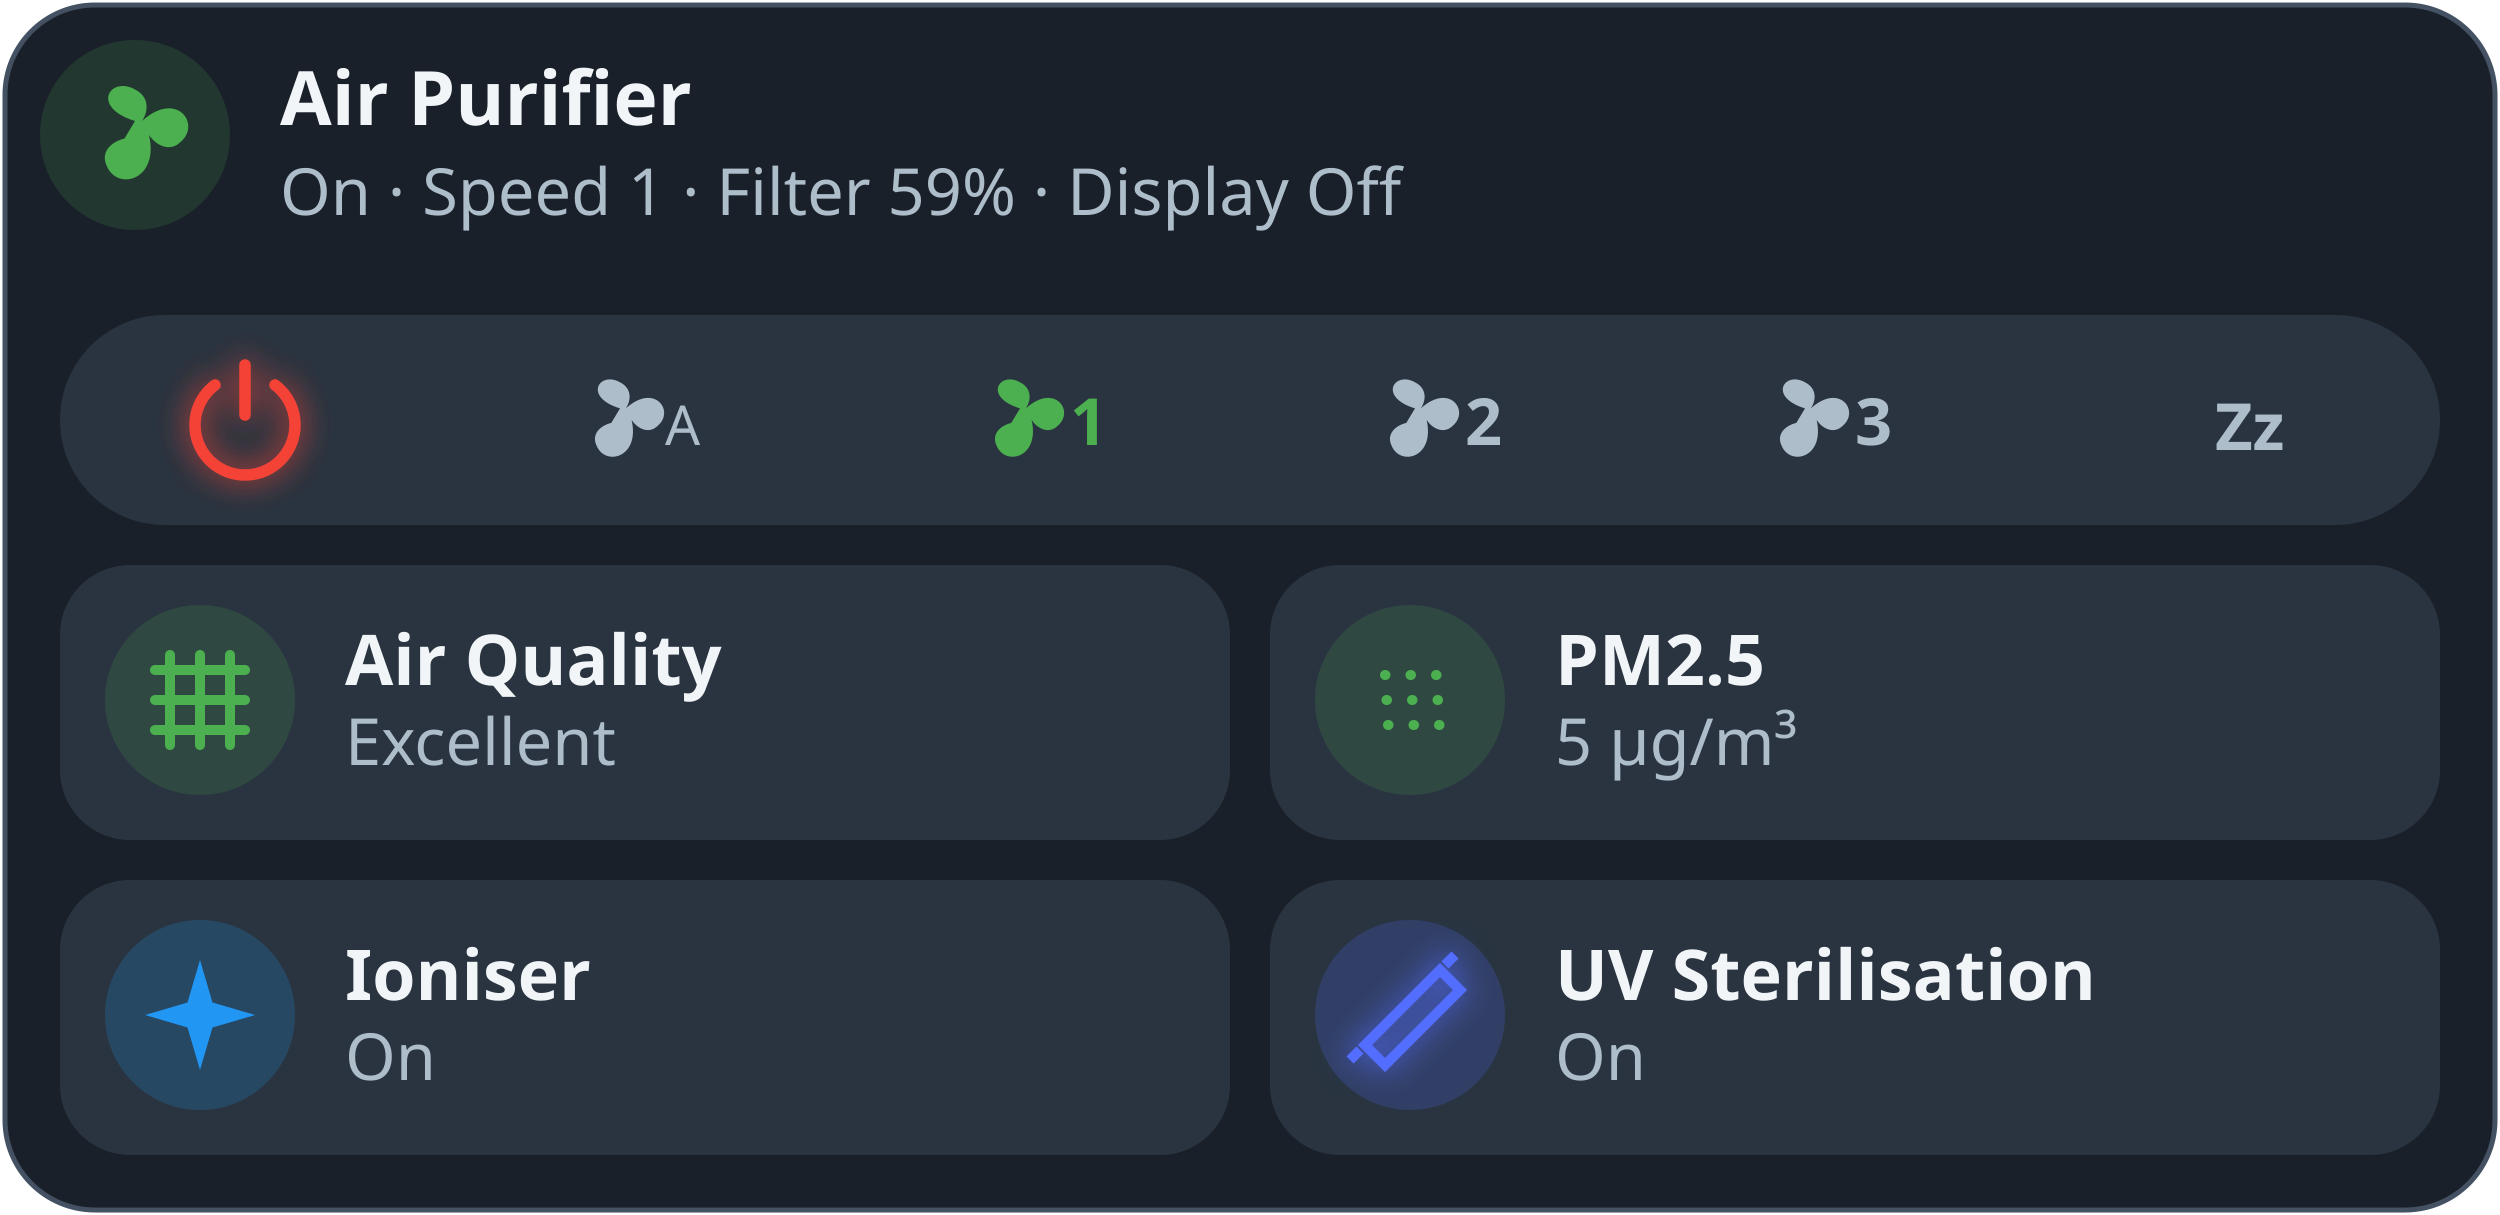
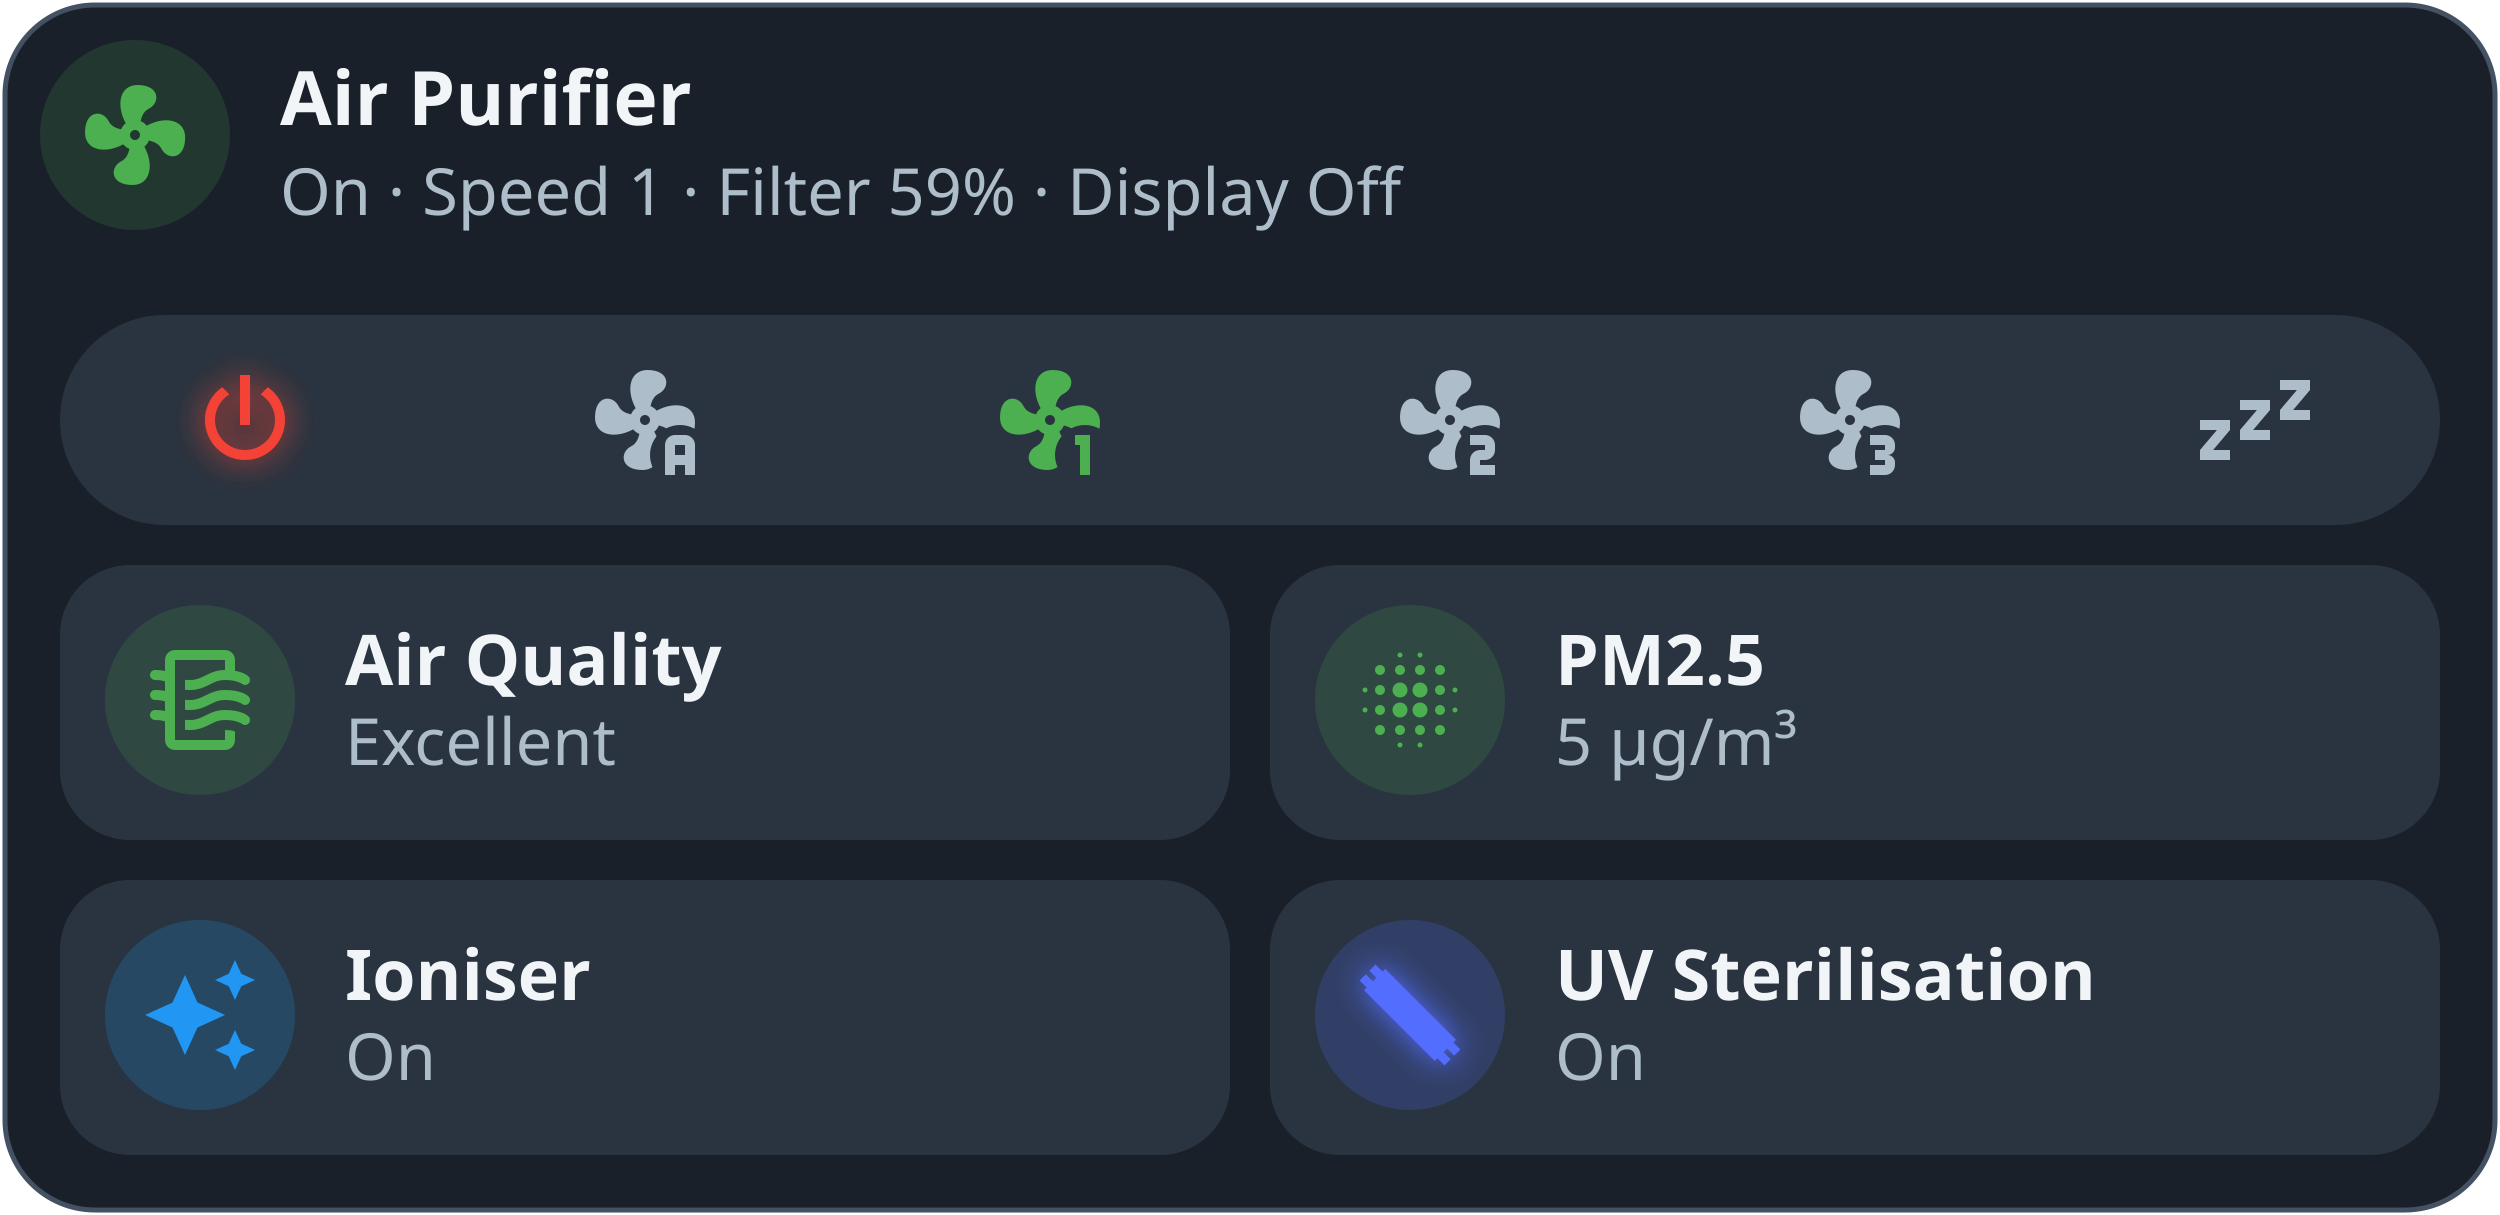
<svg xmlns="http://www.w3.org/2000/svg" width="500" height="243" viewBox="0 0 500 243" role="img" aria-label="AirDeck in dark mode">
  <defs>
    <filter id="glow" x="-60%" y="-60%" width="220%" height="220%">
      <feGaussianBlur stdDeviation="3" />
    </filter>
-     <path id="fan" d="M0-4C-13-8-7-17 0-13c4 2 4 6 2 9 10-9 17 1 11 6-3 3-7 1-9-2 3 13-9 16-12 9-2-4 1-7 5-8Z" />
-     <path id="power" d="M0-11v10m-6-6a10 10 0 1 0 12 0" />
-     <path id="tube" d="m-9 6 15-15 4 4-15 15zm-1 1-2 2m19-19 2-2" />
+     <path id="fan" d="M12,11A1,1 0 0,0 11,12A1,1 0 0,0 12,13A1,1 0 0,0 13,12A1,1 0 0,0 12,11M12.5,2C17,2 17.11,5.57 14.75,6.75C13.76,7.24 13.32,8.29 13.13,9.22C13.61,9.42 14.03,9.73 14.35,10.13C18.05,8.13 22.03,8.92 22.03,12.5C22.03,17 18.46,17.1 17.28,14.73C16.78,13.74 15.72,13.3 14.79,13.11C14.59,13.59 14.28,14 13.88,14.34C15.87,18.03 15.08,22 11.5,22C7,22 6.91,18.42 9.27,17.24C10.25,16.75 10.69,15.71 10.89,14.79C10.4,14.59 9.97,14.27 9.65,13.87C5.96,15.85 2,15.07 2,11.5C2,7 5.56,6.89 6.74,9.26C7.24,10.25 8.29,10.68 9.22,10.87C9.41,10.39 9.73,9.97 10.14,9.65C8.15,5.96 8.94,2 12.5,2Z" />
+     <path id="power" d="M16.56,5.44L15.11,6.89C16.84,7.94 18,9.83 18,12A6,6 0 0,1 12,18A6,6 0 0,1 6,12C6,9.83 7.16,7.94 8.88,6.88L7.44,5.44C5.36,6.88 4,9.28 4,12A8,8 0 0,0 12,20A8,8 0 0,0 20,12C20,9.28 18.64,6.88 16.56,5.44M13,3H11V13H13" />
+     <path id="fan-auto" d="M12.5 2C8.93 2 8.14 5.96 10.13 9.65C9.72 9.97 9.4 10.39 9.21 10.87C8.28 10.68 7.23 10.25 6.73 9.26C5.56 6.89 2 7 2 11.5C2 15.07 5.95 15.85 9.64 13.87C9.96 14.27 10.39 14.59 10.88 14.79C10.68 15.71 10.24 16.75 9.26 17.24C6.9 18.42 7 22 11.5 22C12.31 22 13 21.78 13.5 21.41C13.19 20.67 13 19.86 13 19C13 17.59 13.5 16.3 14.3 15.28C14.17 14.97 14.03 14.65 13.86 14.34C14.26 14 14.57 13.59 14.77 13.11C15.26 13.21 15.78 13.39 16.25 13.67C17.07 13.25 18 13 19 13C20.05 13 21.03 13.27 21.89 13.74C21.95 13.37 22 12.96 22 12.5C22 8.92 18.03 8.13 14.33 10.13C14 9.73 13.59 9.42 13.11 9.22C13.3 8.29 13.74 7.24 14.73 6.75C17.09 5.57 17 2 12.5 2M12 11C12.54 11 13 11.45 13 12C13 12.55 12.54 13 12 13C11.43 13 11 12.55 11 12C11 11.45 11.43 11 12 11M18 15C16.89 15 16 15.9 16 17V23H18V21H20V23H22V17C22 15.9 21.1 15 20 15M18 17H20V19H18Z" />
+     <path id="fan-speed-1" d="M13 19C13 17.59 13.5 16.3 14.3 15.28C14.17 14.97 14.03 14.65 13.86 14.34C14.26 14 14.57 13.59 14.77 13.11C15.26 13.21 15.78 13.39 16.25 13.67C17.07 13.25 18 13 19 13C20.05 13 21.03 13.27 21.89 13.74C21.95 13.37 22 12.96 22 12.5C22 8.92 18.03 8.13 14.33 10.13C14 9.73 13.59 9.42 13.11 9.22C13.3 8.29 13.74 7.24 14.73 6.75C17.09 5.57 17 2 12.5 2C8.93 2 8.14 5.96 10.13 9.65C9.72 9.97 9.4 10.39 9.21 10.87C8.28 10.68 7.23 10.25 6.73 9.26C5.56 6.89 2 7 2 11.5C2 15.07 5.95 15.85 9.64 13.87C9.96 14.27 10.39 14.59 10.88 14.79C10.68 15.71 10.24 16.75 9.26 17.24C6.9 18.42 7 22 11.5 22C12.31 22 13 21.78 13.5 21.41C13.19 20.67 13 19.86 13 19M12 13C11.43 13 11 12.55 11 12S11.43 11 12 11C12.54 11 13 11.45 13 12S12.54 13 12 13M17 15V17H18V23H20V15H17Z" />
+     <path id="fan-speed-2" d="M13 19C13 17.59 13.5 16.3 14.3 15.28C14.17 14.97 14.03 14.65 13.86 14.34C14.26 14 14.57 13.59 14.77 13.11C15.26 13.21 15.78 13.39 16.25 13.67C17.07 13.25 18 13 19 13C20.05 13 21.03 13.27 21.89 13.74C21.95 13.37 22 12.96 22 12.5C22 8.92 18.03 8.13 14.33 10.13C14 9.73 13.59 9.42 13.11 9.22C13.3 8.29 13.74 7.24 14.73 6.75C17.09 5.57 17 2 12.5 2C8.93 2 8.14 5.96 10.13 9.65C9.72 9.97 9.4 10.39 9.21 10.87C8.28 10.68 7.23 10.25 6.73 9.26C5.56 6.89 2 7 2 11.5C2 15.07 5.95 15.85 9.64 13.87C9.96 14.27 10.39 14.59 10.88 14.79C10.68 15.71 10.24 16.75 9.26 17.24C6.9 18.42 7 22 11.5 22C12.31 22 13 21.78 13.5 21.41C13.19 20.67 13 19.86 13 19M12 13C11.43 13 11 12.55 11 12S11.43 11 12 11C12.54 11 13 11.45 13 12S12.54 13 12 13M16 15V17H19V18H18C16.9 18 16 18.9 16 20V23H21V21H18V20H19C20.11 20 21 19.11 21 18V17C21 15.9 20.11 15 19 15H16Z" />
+     <path id="fan-speed-3" d="M13 19C13 17.59 13.5 16.3 14.3 15.28C14.17 14.97 14.03 14.65 13.86 14.34C14.26 14 14.57 13.59 14.77 13.11C15.26 13.21 15.78 13.39 16.25 13.67C17.07 13.25 18 13 19 13C20.05 13 21.03 13.27 21.89 13.74C21.95 13.37 22 12.96 22 12.5C22 8.92 18.03 8.13 14.33 10.13C14 9.73 13.59 9.42 13.11 9.22C13.3 8.29 13.74 7.24 14.73 6.75C17.09 5.57 17 2 12.5 2C8.93 2 8.14 5.96 10.13 9.65C9.72 9.97 9.4 10.39 9.21 10.87C8.28 10.68 7.23 10.25 6.73 9.26C5.56 6.89 2 7 2 11.5C2 15.07 5.95 15.85 9.64 13.87C9.96 14.27 10.39 14.59 10.88 14.79C10.68 15.71 10.24 16.75 9.26 17.24C6.9 18.42 7 22 11.5 22C12.31 22 13 21.78 13.5 21.41C13.19 20.67 13 19.86 13 19M12 13C11.43 13 11 12.55 11 12S11.43 11 12 11C12.54 11 13 11.45 13 12S12.54 13 12 13M21 21V20.5C21 19.67 20.33 19 19.5 19C20.33 19 21 18.33 21 17.5V17C21 15.89 20.1 15 19 15H16V17H19V18H17V20H19V21H16V23H19C20.11 23 21 22.11 21 21" />
+     <path id="sleep" d="M23,12H17V10L20.39,6H17V4H23V6L19.62,10H23V12M15,16H9V14L12.39,10H9V8H15V10L11.62,14H15V16M7,20H1V18L4.39,14H1V12H7V14L3.62,18H7V20Z" />
+     <path id="air-filter" d="M19,18.31V20A2,2 0 0,1 17,22H7A2,2 0 0,1 5,20V16.3C4.54,16.12 3.95,16 3,16A1,1 0 0,1 2,15A1,1 0 0,1 3,14C3.82,14 4.47,14.08 5,14.21V12.3C4.54,12.12 3.95,12 3,12A1,1 0 0,1 2,11A1,1 0 0,1 3,10C3.82,10 4.47,10.08 5,10.21V8.3C4.54,8.12 3.95,8 3,8A1,1 0 0,1 2,7A1,1 0 0,1 3,6C3.82,6 4.47,6.08 5,6.21V4A2,2 0 0,1 7,2H17A2,2 0 0,1 19,4V6.16C20.78,6.47 21.54,7.13 21.71,7.29C22.1,7.68 22.1,8.32 21.71,8.71C21.32,9.1 20.8,9.09 20.29,8.71V8.71C20.29,8.71 19.25,8 17,8C15.74,8 14.91,8.41 13.95,8.9C12.91,9.41 11.74,10 10,10C9.64,10 9.31,10 9,9.96V7.95C9.3,8 9.63,8 10,8C11.26,8 12.09,7.59 13.05,7.11C14.09,6.59 15.27,6 17,6V4H7V20H17V18C18.5,18 18.97,18.29 19,18.31M17,10C15.27,10 14.09,10.59 13.05,11.11C12.09,11.59 11.26,12 10,12C9.63,12 9.3,12 9,11.95V13.96C9.31,14 9.64,14 10,14C11.74,14 12.91,13.41 13.95,12.9C14.91,12.42 15.74,12 17,12C19.25,12 20.29,12.71 20.29,12.71V12.71C20.8,13.1 21.32,13.1 21.71,12.71C22.1,12.32 22.1,11.69 21.71,11.29C21.5,11.08 20.25,10 17,10M17,14C15.27,14 14.09,14.59 13.05,15.11C12.09,15.59 11.26,16 10,16C9.63,16 9.3,16 9,15.95V17.96C9.31,18 9.64,18 10,18C11.74,18 12.91,17.41 13.95,16.9C14.91,16.42 15.74,16 17,16C19.25,16 20.29,16.71 20.29,16.71V16.71C20.8,17.1 21.32,17.1 21.71,16.71C22.1,16.32 22.1,15.69 21.71,15.29C21.5,15.08 20.25,14 17,14Z" />
+     <path id="blur" d="M14,8.5A1.5,1.5 0 0,0 12.5,10A1.5,1.5 0 0,0 14,11.5A1.5,1.5 0 0,0 15.5,10A1.5,1.5 0 0,0 14,8.5M14,12.5A1.5,1.5 0 0,0 12.5,14A1.5,1.5 0 0,0 14,15.5A1.5,1.5 0 0,0 15.5,14A1.5,1.5 0 0,0 14,12.5M10,17A1,1 0 0,0 9,18A1,1 0 0,0 10,19A1,1 0 0,0 11,18A1,1 0 0,0 10,17M10,8.5A1.5,1.5 0 0,0 8.5,10A1.5,1.5 0 0,0 10,11.5A1.5,1.5 0 0,0 11.5,10A1.5,1.5 0 0,0 10,8.5M14,20.5A0.5,0.5 0 0,0 13.5,21A0.5,0.5 0 0,0 14,21.5A0.5,0.5 0 0,0 14.5,21A0.5,0.5 0 0,0 14,20.5M14,17A1,1 0 0,0 13,18A1,1 0 0,0 14,19A1,1 0 0,0 15,18A1,1 0 0,0 14,17M21,13.5A0.5,0.5 0 0,0 20.5,14A0.5,0.5 0 0,0 21,14.5A0.5,0.5 0 0,0 21.5,14A0.5,0.5 0 0,0 21,13.5M18,5A1,1 0 0,0 17,6A1,1 0 0,0 18,7A1,1 0 0,0 19,6A1,1 0 0,0 18,5M18,9A1,1 0 0,0 17,10A1,1 0 0,0 18,11A1,1 0 0,0 19,10A1,1 0 0,0 18,9M18,17A1,1 0 0,0 17,18A1,1 0 0,0 18,19A1,1 0 0,0 19,18A1,1 0 0,0 18,17M18,13A1,1 0 0,0 17,14A1,1 0 0,0 18,15A1,1 0 0,0 19,14A1,1 0 0,0 18,13M10,12.5A1.5,1.5 0 0,0 8.5,14A1.5,1.5 0 0,0 10,15.5A1.5,1.5 0 0,0 11.5,14A1.5,1.5 0 0,0 10,12.5M10,7A1,1 0 0,0 11,6A1,1 0 0,0 10,5A1,1 0 0,0 9,6A1,1 0 0,0 10,7M10,3.5A0.5,0.5 0 0,0 10.5,3A0.5,0.5 0 0,0 10,2.5A0.5,0.5 0 0,0 9.5,3A0.5,0.5 0 0,0 10,3.5M10,20.5A0.5,0.5 0 0,0 9.5,21A0.5,0.5 0 0,0 10,21.5A0.5,0.5 0 0,0 10.5,21A0.5,0.5 0 0,0 10,20.5M3,13.5A0.5,0.5 0 0,0 2.5,14A0.5,0.5 0 0,0 3,14.5A0.5,0.5 0 0,0 3.5,14A0.5,0.5 0 0,0 3,13.5M14,3.5A0.5,0.5 0 0,0 14.5,3A0.5,0.5 0 0,0 14,2.5A0.5,0.5 0 0,0 13.5,3A0.5,0.5 0 0,0 14,3.5M14,7A1,1 0 0,0 15,6A1,1 0 0,0 14,5A1,1 0 0,0 13,6A1,1 0 0,0 14,7M21,10.5A0.5,0.5 0 0,0 21.5,10A0.5,0.5 0 0,0 21,9.5A0.5,0.5 0 0,0 20.5,10A0.5,0.5 0 0,0 21,10.5M6,5A1,1 0 0,0 5,6A1,1 0 0,0 6,7A1,1 0 0,0 7,6A1,1 0 0,0 6,5M3,9.5A0.5,0.5 0 0,0 2.5,10A0.5,0.5 0 0,0 3,10.5A0.5,0.5 0 0,0 3.5,10A0.5,0.5 0 0,0 3,9.5M6,9A1,1 0 0,0 5,10A1,1 0 0,0 6,11A1,1 0 0,0 7,10A1,1 0 0,0 6,9M6,17A1,1 0 0,0 5,18A1,1 0 0,0 6,19A1,1 0 0,0 7,18A1,1 0 0,0 6,17M6,13A1,1 0 0,0 5,14A1,1 0 0,0 6,15A1,1 0 0,0 7,14A1,1 0 0,0 6,13Z" />
+     <path id="creation" d="M19,1L17.74,3.75L15,5L17.74,6.26L19,9L20.25,6.26L23,5L20.25,3.75M9,4L6.5,9.5L1,12L6.5,14.5L9,20L11.5,14.5L17,12L11.5,9.5M19,15L17.74,17.74L15,19L17.74,20.25L19,23L20.25,20.25L23,19L20.25,17.74" />
+     <path id="lightbulb-fluorescent-tube" d="M7.05 2.81L6.5 3.34L5.11 1.92L3.87 3.16L5.28 4.58L4.58 5.28L3.16 3.87L1.92 5.11L3.34 6.5L2.81 7.05L16.95 21.19L17.5 20.66L18.89 22.08L20.13 20.84L18.72 19.43L19.42 18.72L20.84 20.13L22.08 18.9L20.66 17.5L21.19 16.95L7.05 2.81Z" />
  </defs>
  <rect x="1" y="1" width="498" height="241" rx="18" fill="#192029" stroke="#435163" />
  <g font-family="system-ui,sans-serif" fill="#f2f5f8">
    <circle cx="27" cy="27" r="19" fill="#4caf50" fill-opacity=".16" />
-     <use href="#fan" transform="translate(27 27) scale(.7)" fill="#4caf50" />
+     <use href="#fan" transform="translate(15 15)" fill="#4caf50" />
    <text x="56" y="25" font-size="15" font-weight="650">Air Purifier</text>
    <text x="56" y="43" font-size="13" fill="#aebdca">On · Speed 1 · Filter 59% · Display Off</text>
    <rect x="12" y="63" width="476" height="42" rx="21" fill="#293440" />
-     <g stroke="#f44336" fill="none" stroke-width="2.3" stroke-linecap="round" transform="translate(49 84)">
-       <use href="#power" filter="url(#glow)" />
-       <use href="#power" />
-     </g>
-     <use href="#fan" transform="translate(124 84) scale(.58)" fill="#aebdca" />
-     <text x="133" y="89" fill="#aebdca" font-size="11">A</text>
-     <g font-size="13" font-weight="650">
-       <use href="#fan" transform="translate(204 84) scale(.58)" fill="#4caf50" />
-       <text x="214" y="89" fill="#4caf50">1</text>
-       <use href="#fan" transform="translate(283 84) scale(.58)" fill="#aebdca" />
-       <text x="293" y="89" fill="#aebdca">2</text>
-       <use href="#fan" transform="translate(361 84) scale(.58)" fill="#aebdca" />
-       <text x="371" y="89" fill="#aebdca">3</text>
-       <text x="443" y="90" fill="#aebdca">Zz</text>
-     </g>
+     <use href="#power" x="37" y="72" fill="#f44336" filter="url(#glow)" />
+     <use href="#power" x="37" y="72" fill="#f44336" />
+     <use href="#fan-auto" x="117" y="72" fill="#aebdca" />
+     <use href="#fan-speed-1" x="198" y="72" fill="#4caf50" />
+     <use href="#fan-speed-2" x="278" y="72" fill="#aebdca" />
+     <use href="#fan-speed-3" x="358" y="72" fill="#aebdca" />
+     <use href="#sleep" x="439" y="72" fill="#aebdca" />
    <g fill="#293440">
      <rect x="12" y="113" width="234" height="55" rx="14" />
      <rect x="254" y="113" width="234" height="55" rx="14" />
      <rect x="12" y="176" width="234" height="55" rx="14" />
      <rect x="254" y="176" width="234" height="55" rx="14" />
    </g>
    <g fill="#4caf50" fill-opacity=".16">
      <circle cx="40" cy="140" r="19" />
      <circle cx="282" cy="140" r="19" />
    </g>
-     <g fill="none" stroke="#4caf50" stroke-width="2" stroke-linecap="round">
-       <path d="M31 134h18m-18 6h18m-18 6h18m-15-15v18m6-18v18m6-18v18" />
-       <path d="M277 135h.1m5 0h.1m5 0h.1m-10 5h.1m5 0h.1m5 0h.1m-10 5h.1m5 0h.1m5 0h.1" />
-     </g>
+     <use href="#air-filter" x="28" y="128" fill="#4caf50" />
+     <use href="#blur" x="270" y="128" fill="#4caf50" />
    <circle cx="40" cy="203" r="19" fill="#2196f3" fill-opacity=".2" />
-     <path d="m40 192 2.5 8.5 8.5 2.5-8.5 2.5-2.5 8.5-2.5-8.5L29 203l8.5-2.5Z" fill="#2196f3" />
+     <use href="#creation" x="28" y="191" fill="#2196f3" />
    <circle cx="282" cy="203" r="19" fill="#536dfe" fill-opacity=".2" />
-     <g transform="translate(282 203)" stroke="#536dfe" fill="none" stroke-width="2">
-       <use href="#tube" filter="url(#glow)" />
-       <use href="#tube" />
-     </g>
+     <use href="#lightbulb-fluorescent-tube" x="270" y="191" fill="#536dfe" filter="url(#glow)" />
+     <use href="#lightbulb-fluorescent-tube" x="270" y="191" fill="#536dfe" />
    <g font-size="14" font-weight="650">
      <text x="69" y="137">Air Quality</text>
      <text x="311" y="137">PM2.5</text>
      <text x="69" y="200">Ioniser</text>
      <text x="311" y="200">UV Sterilisation</text>
    </g>
    <g font-size="13" fill="#aebdca">
      <text x="69" y="153">Excellent</text>
      <text x="311" y="153">5 µg/m³</text>
      <text x="69" y="216">On</text>
      <text x="311" y="216">On</text>
    </g>
  </g>
</svg>
